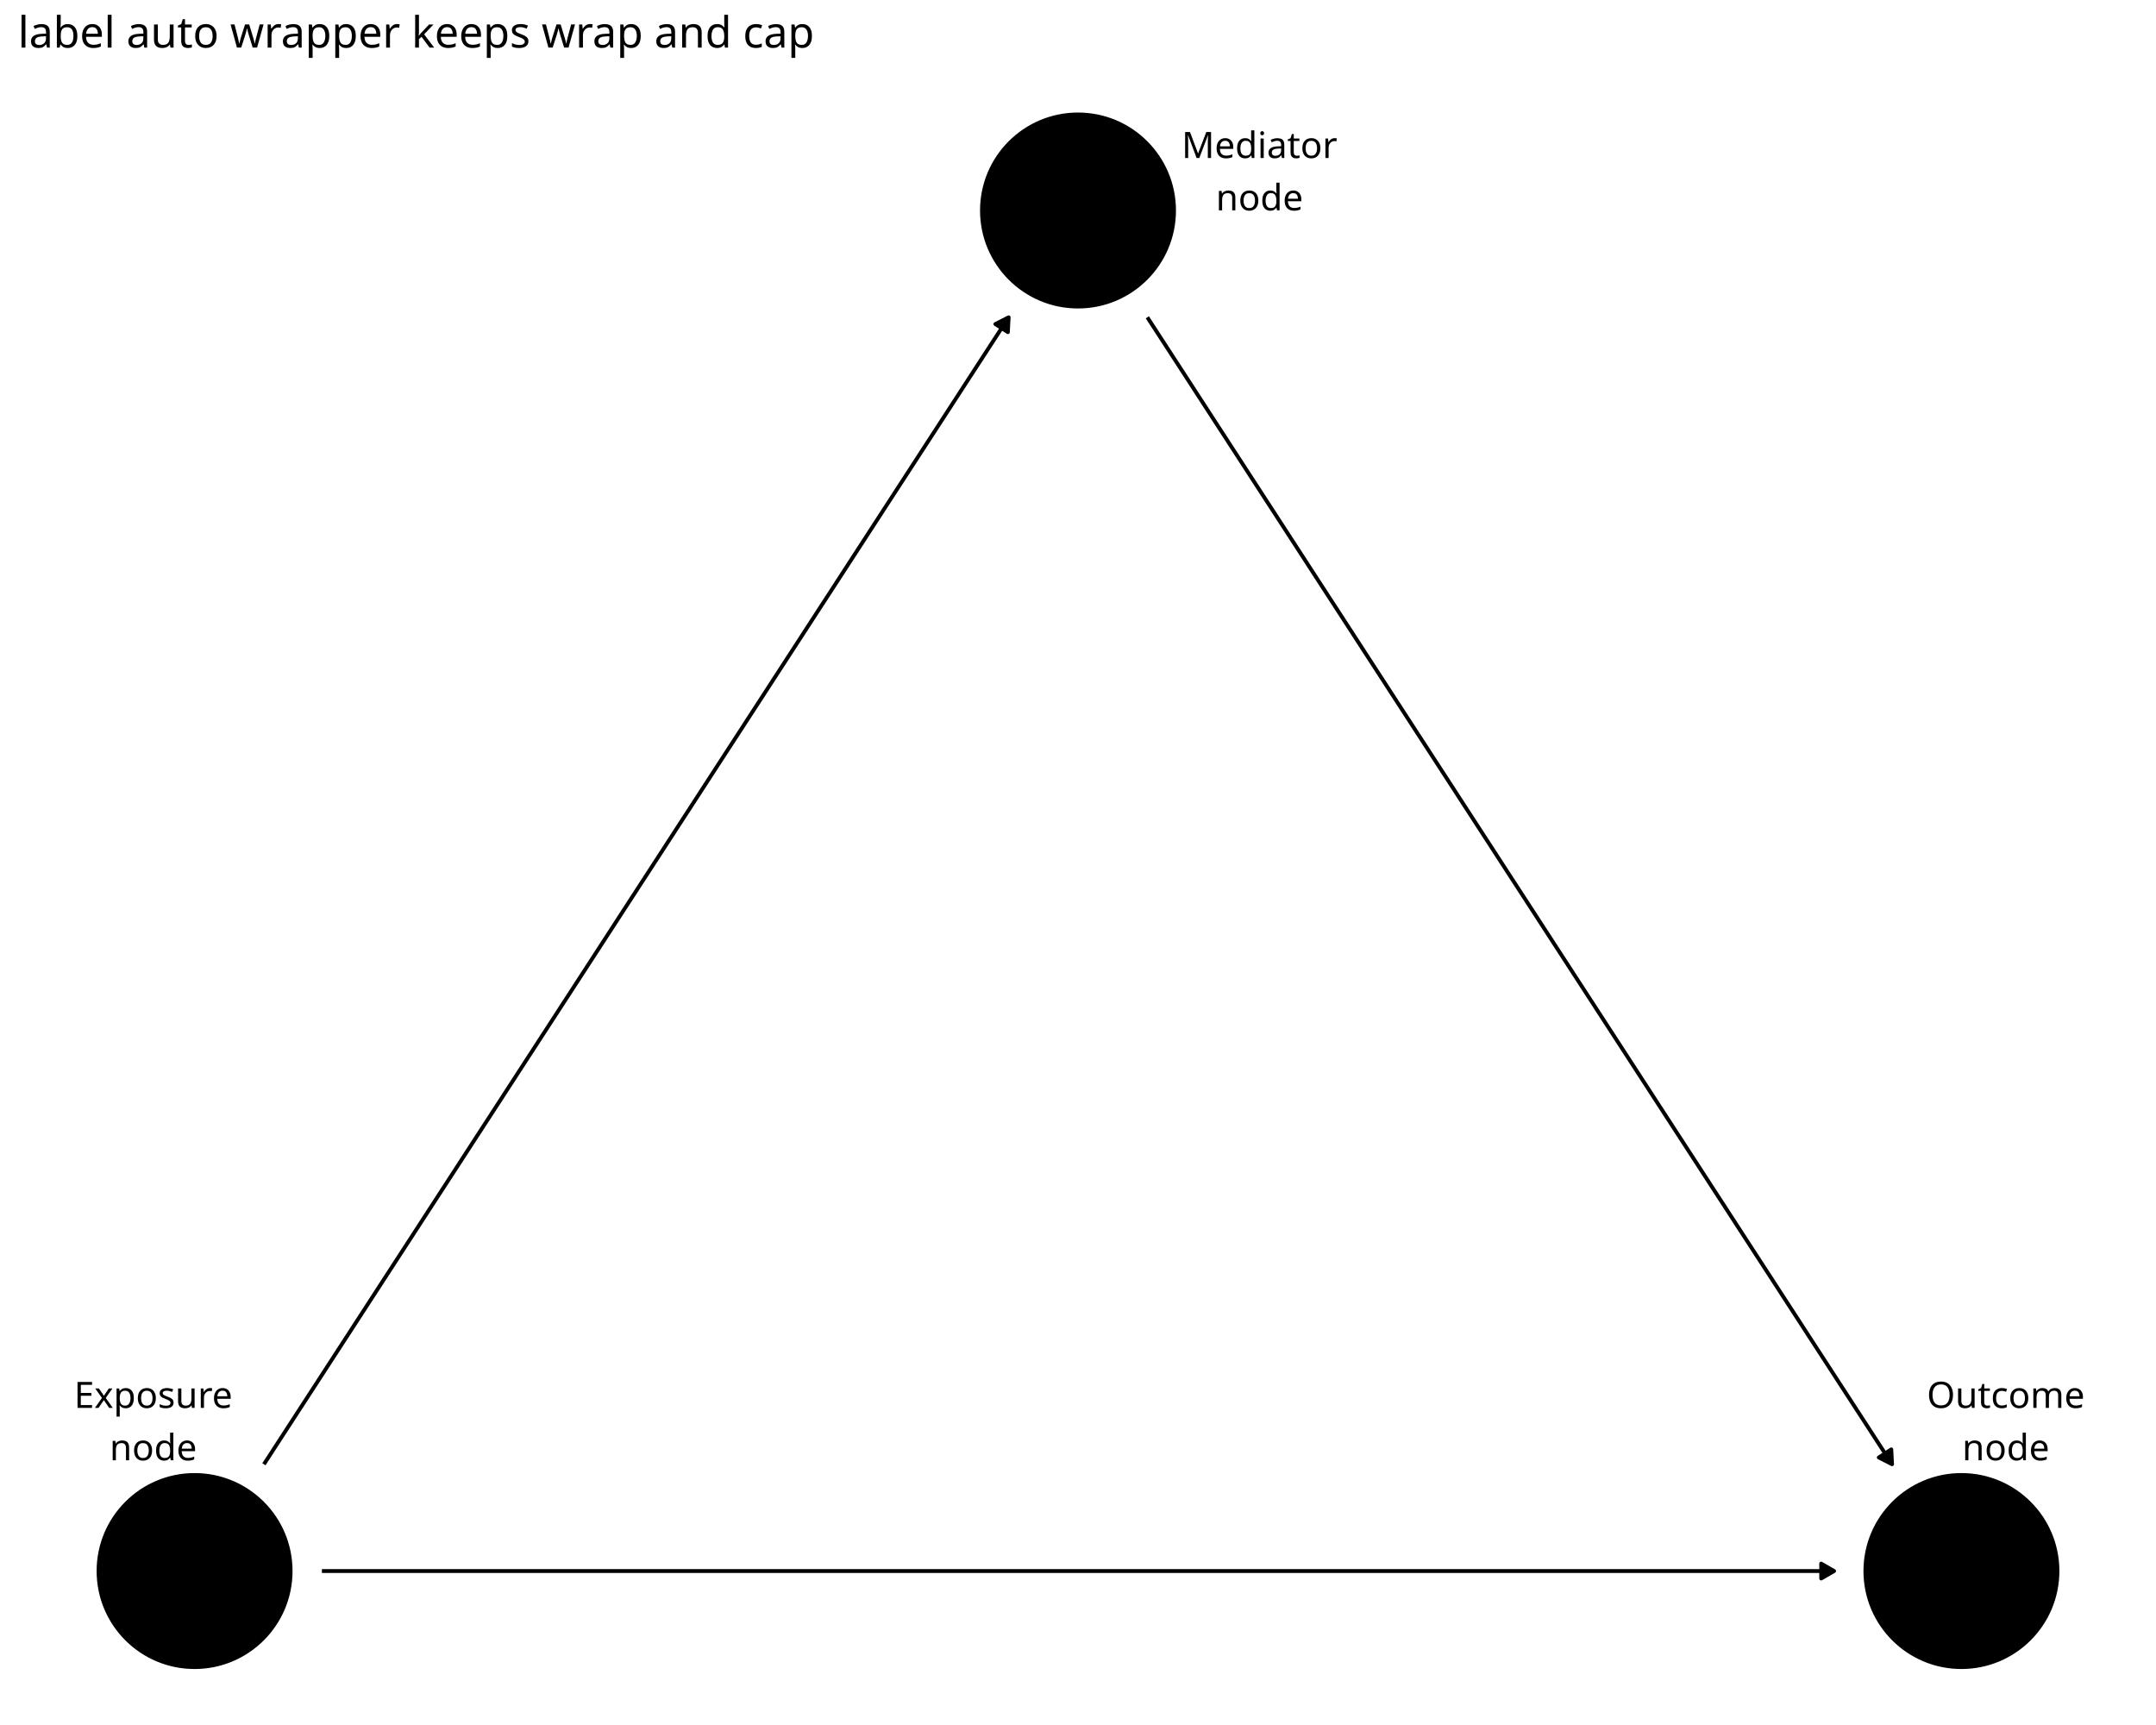
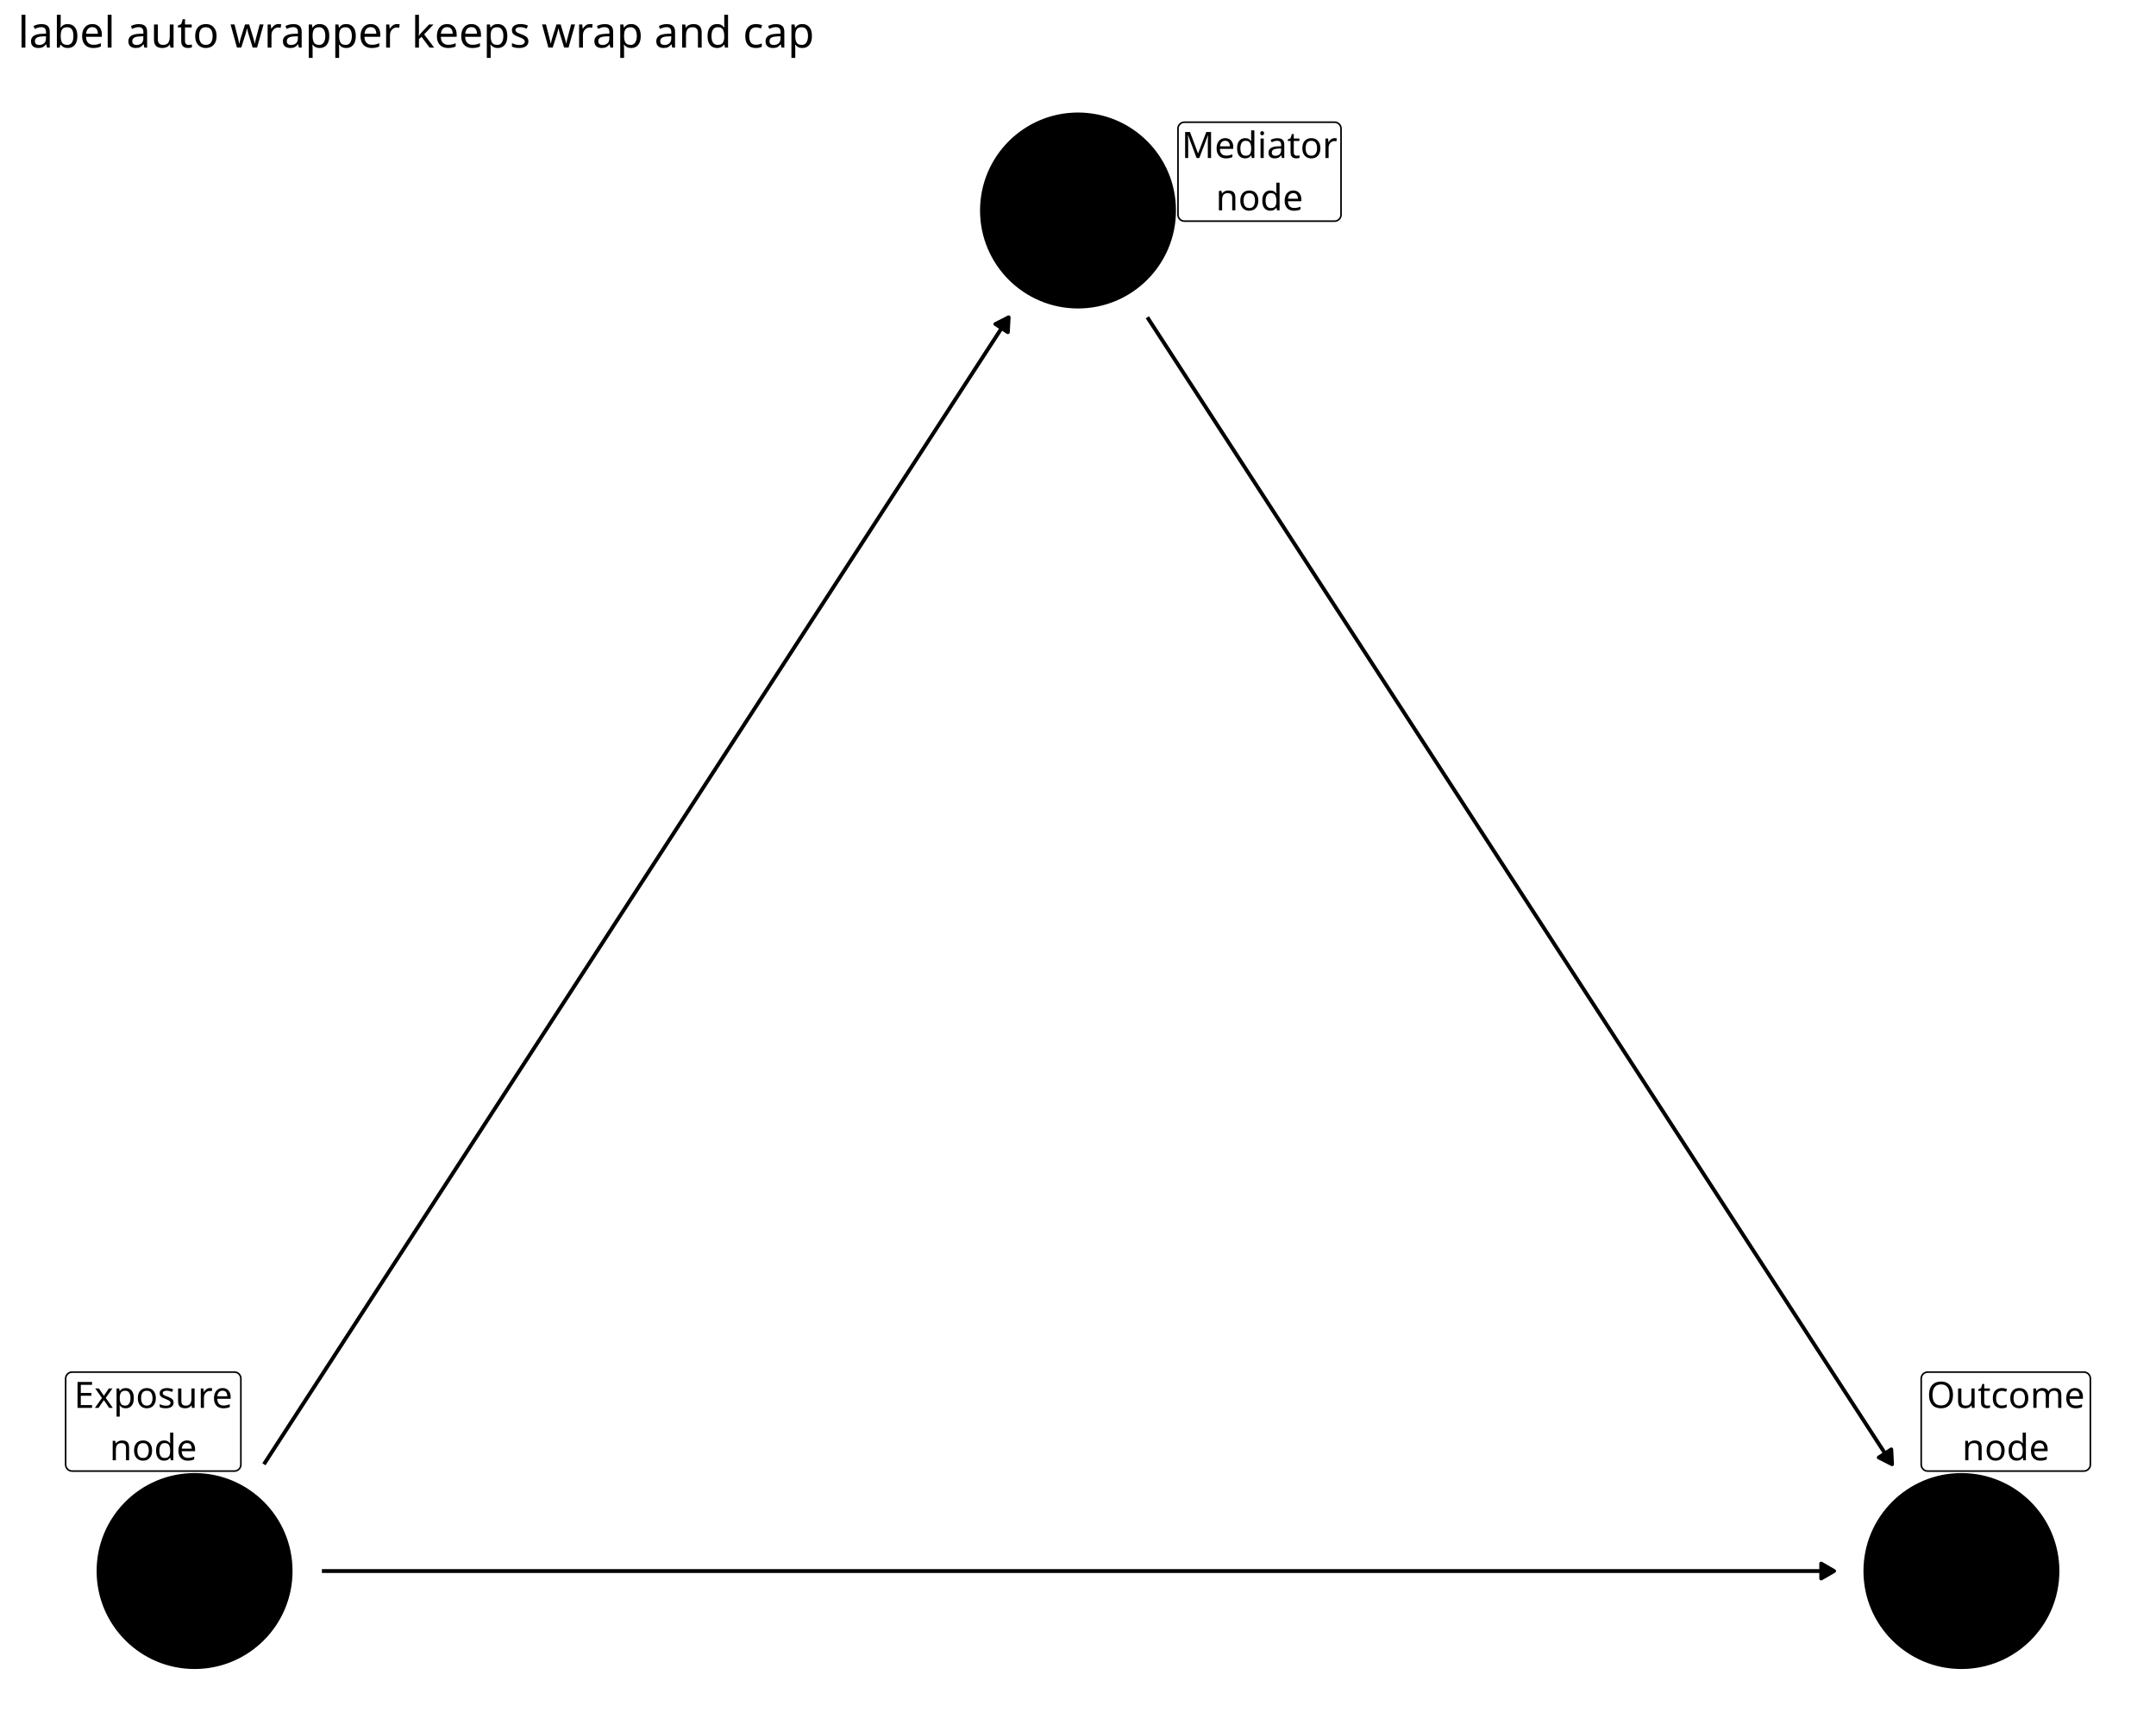
<svg xmlns="http://www.w3.org/2000/svg" class="svglite" data-engine-version="2.0" width="720.00pt" height="576.00pt" viewBox="0 0 720.00 576.00">
  <defs>
    <style type="text/css">
    .svglite line, .svglite polyline, .svglite polygon, .svglite path, .svglite rect, .svglite circle {
      fill: none;
      stroke: #000000;
      stroke-linecap: round;
      stroke-linejoin: round;
      stroke-miterlimit: 10.00;
    }
  </style>
  </defs>
  <rect width="100%" height="100%" style="stroke: none; fill: #FFFFFF;" />
  <defs>
    <clipPath id="cpMC4wMHw3MjAuMDB8MC4wMHw1NzYuMDA=">
      <rect x="0.00" y="0.00" width="720.00" height="576.00" />
    </clipPath>
  </defs>
  <g clip-path="url(#cpMC4wMHw3MjAuMDB8MC4wMHw1NzYuMDA=)">
    <rect x="0.00" y="0.00" width="720.00" height="576.00" style="stroke-width: 1.16; stroke: none; fill: #FFFFFF;" />
  </g>
  <defs>
    <clipPath id="cpNS45OHw3MTQuMDJ8MjQuODV8NTcwLjAy">
      <rect x="5.98" y="24.85" width="708.04" height="545.17" />
    </clipPath>
  </defs>
  <g clip-path="url(#cpNS45OHw3MTQuMDJ8MjQuODV8NTcwLjAy)">
    <circle cx="360.00" cy="70.29" r="32.36" style="stroke-width: 0.71; fill: #000000;" />
    <circle cx="64.98" cy="524.59" r="32.36" style="stroke-width: 0.71; fill: #000000;" />
    <circle cx="655.02" cy="524.59" r="32.36" style="stroke-width: 0.71; fill: #000000;" />
    <polyline points="383.16,105.95 383.84,107.00 386.82,111.59 389.80,116.17 392.78,120.76 395.76,125.35 398.74,129.94 401.72,134.53 404.70,139.12 407.68,143.71 410.66,148.30 413.64,152.89 416.62,157.48 419.60,162.06 422.58,166.65 425.56,171.24 428.54,175.83 431.52,180.42 434.50,185.01 437.48,189.60 440.46,194.19 443.44,198.78 446.42,203.36 449.40,207.95 452.38,212.54 455.36,217.13 458.34,221.72 461.32,226.31 464.30,230.90 467.28,235.49 470.26,240.08 473.24,244.67 476.22,249.25 479.20,253.84 482.18,258.43 485.16,263.02 488.14,267.61 491.12,272.20 494.10,276.79 497.08,281.38 500.06,285.97 503.04,290.56 506.02,295.14 509.00,299.73 511.98,304.32 514.96,308.91 517.94,313.50 520.92,318.09 523.90,322.68 526.88,327.27 529.86,331.86 532.84,336.44 535.82,341.03 538.80,345.62 541.78,350.21 544.76,354.80 547.74,359.39 550.72,363.98 553.70,368.57 556.68,373.16 559.66,377.75 562.64,382.33 565.62,386.92 568.60,391.51 571.58,396.10 574.56,400.69 577.54,405.28 580.52,409.87 583.50,414.46 586.48,419.05 589.46,423.63 592.44,428.22 595.42,432.81 598.40,437.40 601.38,441.99 604.36,446.58 607.34,451.17 610.32,455.76 613.30,460.35 616.28,464.94 619.26,469.52 622.24,474.11 625.22,478.70 628.20,483.29 631.18,487.88 631.86,488.93 " style="stroke-width: 1.28; stroke-linecap: butt;" />
    <polygon points="627.42,486.67 631.86,488.93 631.60,483.96 " style="stroke-width: 1.28; stroke-linecap: butt; fill: #000000;" />
    <polyline points="88.14,488.93 88.82,487.88 91.80,483.29 94.78,478.70 97.76,474.11 100.74,469.52 103.72,464.94 106.70,460.35 109.68,455.76 112.66,451.17 115.64,446.58 118.62,441.99 121.60,437.40 124.58,432.81 127.56,428.22 130.54,423.63 133.52,419.05 136.50,414.46 139.48,409.87 142.46,405.28 145.44,400.69 148.42,396.10 151.40,391.51 154.38,386.92 157.36,382.33 160.34,377.75 163.32,373.16 166.30,368.57 169.28,363.98 172.26,359.39 175.24,354.80 178.22,350.21 181.20,345.62 184.18,341.03 187.16,336.44 190.14,331.86 193.12,327.27 196.10,322.68 199.08,318.09 202.06,313.50 205.04,308.91 208.02,304.32 211.00,299.73 213.98,295.14 216.96,290.56 219.94,285.97 222.92,281.38 225.90,276.79 228.88,272.20 231.86,267.61 234.84,263.02 237.82,258.43 240.80,253.84 243.78,249.25 246.76,244.67 249.74,240.08 252.72,235.49 255.70,230.90 258.68,226.31 261.66,221.72 264.64,217.13 267.62,212.54 270.60,207.95 273.58,203.36 276.56,198.78 279.54,194.19 282.52,189.60 285.50,185.01 288.48,180.42 291.46,175.83 294.44,171.24 297.42,166.65 300.40,162.06 303.38,157.48 306.36,152.89 309.34,148.30 312.32,143.71 315.30,139.12 318.28,134.53 321.26,129.94 324.24,125.35 327.22,120.76 330.20,116.17 333.18,111.59 336.16,107.00 336.84,105.95 " style="stroke-width: 1.28; stroke-linecap: butt;" />
    <polygon points="336.58,110.92 336.84,105.95 332.40,108.21 " style="stroke-width: 1.28; stroke-linecap: butt; fill: #000000;" />
    <polyline points="107.50,524.59 112.66,524.59 118.62,524.59 124.58,524.59 130.54,524.59 136.50,524.59 142.46,524.59 148.42,524.59 154.38,524.59 160.34,524.59 166.30,524.59 172.26,524.59 178.22,524.59 184.18,524.59 190.14,524.59 196.10,524.59 202.06,524.59 208.02,524.59 213.98,524.59 219.94,524.59 225.90,524.59 231.86,524.59 237.82,524.59 243.78,524.59 249.74,524.59 255.70,524.59 261.66,524.59 267.62,524.59 273.58,524.59 279.54,524.59 285.50,524.59 291.46,524.59 297.42,524.59 303.38,524.59 309.34,524.59 315.30,524.59 321.26,524.59 327.22,524.59 333.18,524.59 339.14,524.59 345.10,524.59 351.06,524.59 357.02,524.59 362.98,524.59 368.94,524.59 374.90,524.59 380.86,524.59 386.82,524.59 392.78,524.59 398.74,524.59 404.70,524.59 410.66,524.59 416.62,524.59 422.58,524.59 428.54,524.59 434.50,524.59 440.46,524.59 446.42,524.59 452.38,524.59 458.34,524.59 464.30,524.59 470.26,524.59 476.22,524.59 482.18,524.59 488.14,524.59 494.10,524.59 500.06,524.59 506.02,524.59 511.98,524.59 517.94,524.59 523.90,524.59 529.86,524.59 535.82,524.59 541.78,524.59 547.74,524.59 553.70,524.59 559.66,524.59 565.62,524.59 571.58,524.59 577.54,524.59 583.50,524.59 589.46,524.59 595.42,524.59 601.38,524.59 607.34,524.59 612.50,524.59 " style="stroke-width: 1.28; stroke-linecap: butt;" />
    <polygon points="608.19,527.08 612.50,524.59 608.19,522.10 " style="stroke-width: 1.28; stroke-linecap: butt; fill: #000000;" />
-     <polygon points="395.55,73.84 445.68,73.84 445.59,73.84 445.94,73.83 446.28,73.76 446.60,73.64 446.90,73.46 447.17,73.24 447.40,72.98 447.59,72.69 447.73,72.37 447.81,72.03 447.84,71.68 447.84,71.68 447.84,42.96 447.84,42.96 447.81,42.61 447.73,42.28 447.59,41.96 447.40,41.66 447.17,41.40 446.90,41.18 446.60,41.01 446.28,40.88 445.94,40.82 445.68,40.80 395.55,40.80 395.81,40.82 395.46,40.80 395.11,40.84 394.78,40.94 394.47,41.09 394.18,41.29 393.93,41.53 393.72,41.81 393.56,42.11 393.45,42.44 393.39,42.79 393.39,42.96 393.39,71.68 393.39,71.51 393.39,71.86 393.45,72.20 393.56,72.53 393.72,72.84 393.93,73.12 394.18,73.36 394.47,73.55 394.78,73.70 395.11,73.80 395.46,73.84 " style="stroke-width: 0.00; stroke: none; fill: #FFFFFF;" />
-     <polygon points="24.08,491.21 78.28,491.21 78.19,491.20 78.54,491.19 78.88,491.12 79.21,491.00 79.51,490.82 79.78,490.60 80.01,490.34 80.19,490.05 80.33,489.73 80.41,489.39 80.44,489.05 80.44,489.05 80.44,460.32 80.44,460.32 80.41,459.97 80.33,459.64 80.19,459.32 80.01,459.02 79.78,458.76 79.51,458.54 79.21,458.37 78.88,458.25 78.54,458.18 78.28,458.16 24.08,458.16 24.34,458.18 24.00,458.16 23.65,458.21 23.32,458.30 23.00,458.45 22.72,458.65 22.47,458.89 22.26,459.17 22.10,459.47 21.99,459.80 21.93,460.15 21.92,460.32 21.92,489.05 21.93,488.87 21.93,489.22 21.99,489.56 22.10,489.89 22.26,490.20 22.47,490.48 22.72,490.72 23.00,490.92 23.32,491.07 23.65,491.16 24.00,491.20 " style="stroke-width: 0.00; stroke: none; fill: #FFFFFF;" />
-     <polygon points="643.75,491.21 695.92,491.21 695.83,491.20 696.18,491.19 696.52,491.12 696.84,491.00 697.14,490.82 697.41,490.60 697.64,490.34 697.83,490.05 697.97,489.73 698.05,489.39 698.08,489.05 698.08,489.05 698.08,460.32 698.08,460.32 698.05,459.97 697.97,459.64 697.83,459.32 697.64,459.02 697.41,458.76 697.14,458.54 696.84,458.37 696.52,458.25 696.18,458.18 695.92,458.16 643.75,458.16 644.01,458.18 643.67,458.16 643.32,458.21 642.99,458.30 642.67,458.45 642.39,458.65 642.14,458.89 641.93,459.17 641.77,459.47 641.66,459.80 641.60,460.15 641.59,460.32 641.59,489.05 641.60,488.87 641.60,489.22 641.66,489.56 641.77,489.89 641.93,490.20 642.14,490.48 642.39,490.72 642.67,490.92 642.99,491.07 643.32,491.16 643.67,491.20 " style="stroke-width: 0.00; stroke: none; fill: #FFFFFF;" />
+     <polygon points="395.55,73.84 445.68,73.84 445.59,73.84 445.94,73.83 446.28,73.76 446.60,73.64 446.90,73.46 447.17,73.24 447.40,72.98 447.59,72.69 447.73,72.37 447.81,72.03 447.84,71.68 447.84,71.68 447.84,42.96 447.84,42.96 447.81,42.61 447.73,42.28 447.59,41.96 447.40,41.66 447.17,41.40 446.90,41.18 446.60,41.01 446.28,40.88 445.94,40.82 445.68,40.80 395.55,40.80 395.81,40.82 395.46,40.80 395.11,40.84 394.78,40.94 394.47,41.09 394.18,41.29 393.93,41.53 393.72,41.81 393.56,42.11 393.45,42.44 393.39,42.79 393.39,42.96 393.39,71.68 393.39,71.51 393.39,71.86 393.45,72.20 393.56,72.53 393.72,72.84 393.93,73.12 394.18,73.36 394.47,73.55 394.78,73.70 395.11,73.80 395.46,73.84 " style="stroke-width: 0.53; fill: #FFFFFF;" />
+     <polygon points="24.08,491.21 78.28,491.21 78.19,491.20 78.54,491.19 78.88,491.12 79.21,491.00 79.51,490.82 79.78,490.60 80.01,490.34 80.19,490.05 80.33,489.73 80.41,489.39 80.44,489.05 80.44,489.05 80.44,460.32 80.44,460.32 80.41,459.97 80.33,459.64 80.19,459.32 80.01,459.02 79.78,458.76 79.51,458.54 79.21,458.37 78.88,458.25 78.54,458.18 78.28,458.16 24.08,458.16 24.34,458.18 24.00,458.16 23.65,458.21 23.32,458.30 23.00,458.45 22.72,458.65 22.47,458.89 22.26,459.17 22.10,459.47 21.99,459.80 21.93,460.15 21.92,460.32 21.92,489.05 21.93,488.87 21.93,489.22 21.99,489.56 22.10,489.89 22.26,490.20 22.47,490.48 22.72,490.72 23.00,490.92 23.32,491.07 23.65,491.16 24.00,491.20 " style="stroke-width: 0.53; fill: #FFFFFF;" />
+     <polygon points="643.75,491.21 695.92,491.21 695.83,491.20 696.18,491.19 696.52,491.12 696.84,491.00 697.14,490.82 697.41,490.60 697.64,490.34 697.83,490.05 697.97,489.73 698.05,489.39 698.08,489.05 698.08,489.05 698.08,460.32 698.08,460.32 698.05,459.97 697.97,459.64 697.83,459.32 697.64,459.02 697.41,458.76 697.14,458.54 696.84,458.37 696.52,458.25 696.18,458.18 695.92,458.16 643.75,458.16 644.01,458.18 643.67,458.16 643.32,458.21 642.99,458.30 642.67,458.45 642.39,458.65 642.14,458.89 641.93,459.17 641.77,459.47 641.66,459.80 641.60,460.15 641.59,460.32 641.59,489.05 641.60,488.87 641.60,489.22 641.66,489.56 641.77,489.89 641.93,490.20 642.14,490.48 642.39,490.72 642.67,490.92 642.99,491.07 643.32,491.16 643.67,491.20 " style="stroke-width: 0.53; fill: #FFFFFF;" />
    <text x="420.61" y="52.76" text-anchor="middle" style="font-size: 12.14px; font-family: sans;" textLength="47.25px" lengthAdjust="spacingAndGlyphs">Mediator</text>
    <text x="420.61" y="70.24" text-anchor="middle" style="font-size: 12.14px; font-family: sans;" textLength="27.02px" lengthAdjust="spacingAndGlyphs">node</text>
    <text x="51.18" y="470.12" text-anchor="middle" style="font-size: 12.14px; font-family: sans;" textLength="51.32px" lengthAdjust="spacingAndGlyphs">Exposure</text>
    <text x="51.18" y="487.61" text-anchor="middle" style="font-size: 12.14px; font-family: sans;" textLength="27.02px" lengthAdjust="spacingAndGlyphs">node</text>
    <text x="669.84" y="470.12" text-anchor="middle" style="font-size: 12.14px; font-family: sans;" textLength="49.28px" lengthAdjust="spacingAndGlyphs">Outcome</text>
    <text x="669.84" y="487.61" text-anchor="middle" style="font-size: 12.14px; font-family: sans;" textLength="27.02px" lengthAdjust="spacingAndGlyphs">node</text>
  </g>
  <g clip-path="url(#cpMC4wMHw3MjAuMDB8MC4wMHw1NzYuMDA=)">
    <text x="5.98" y="15.89" style="font-size: 14.40px; font-family: sans;" textLength="251.39px" lengthAdjust="spacingAndGlyphs">label auto wrapper keeps wrap and cap</text>
  </g>
</svg>
